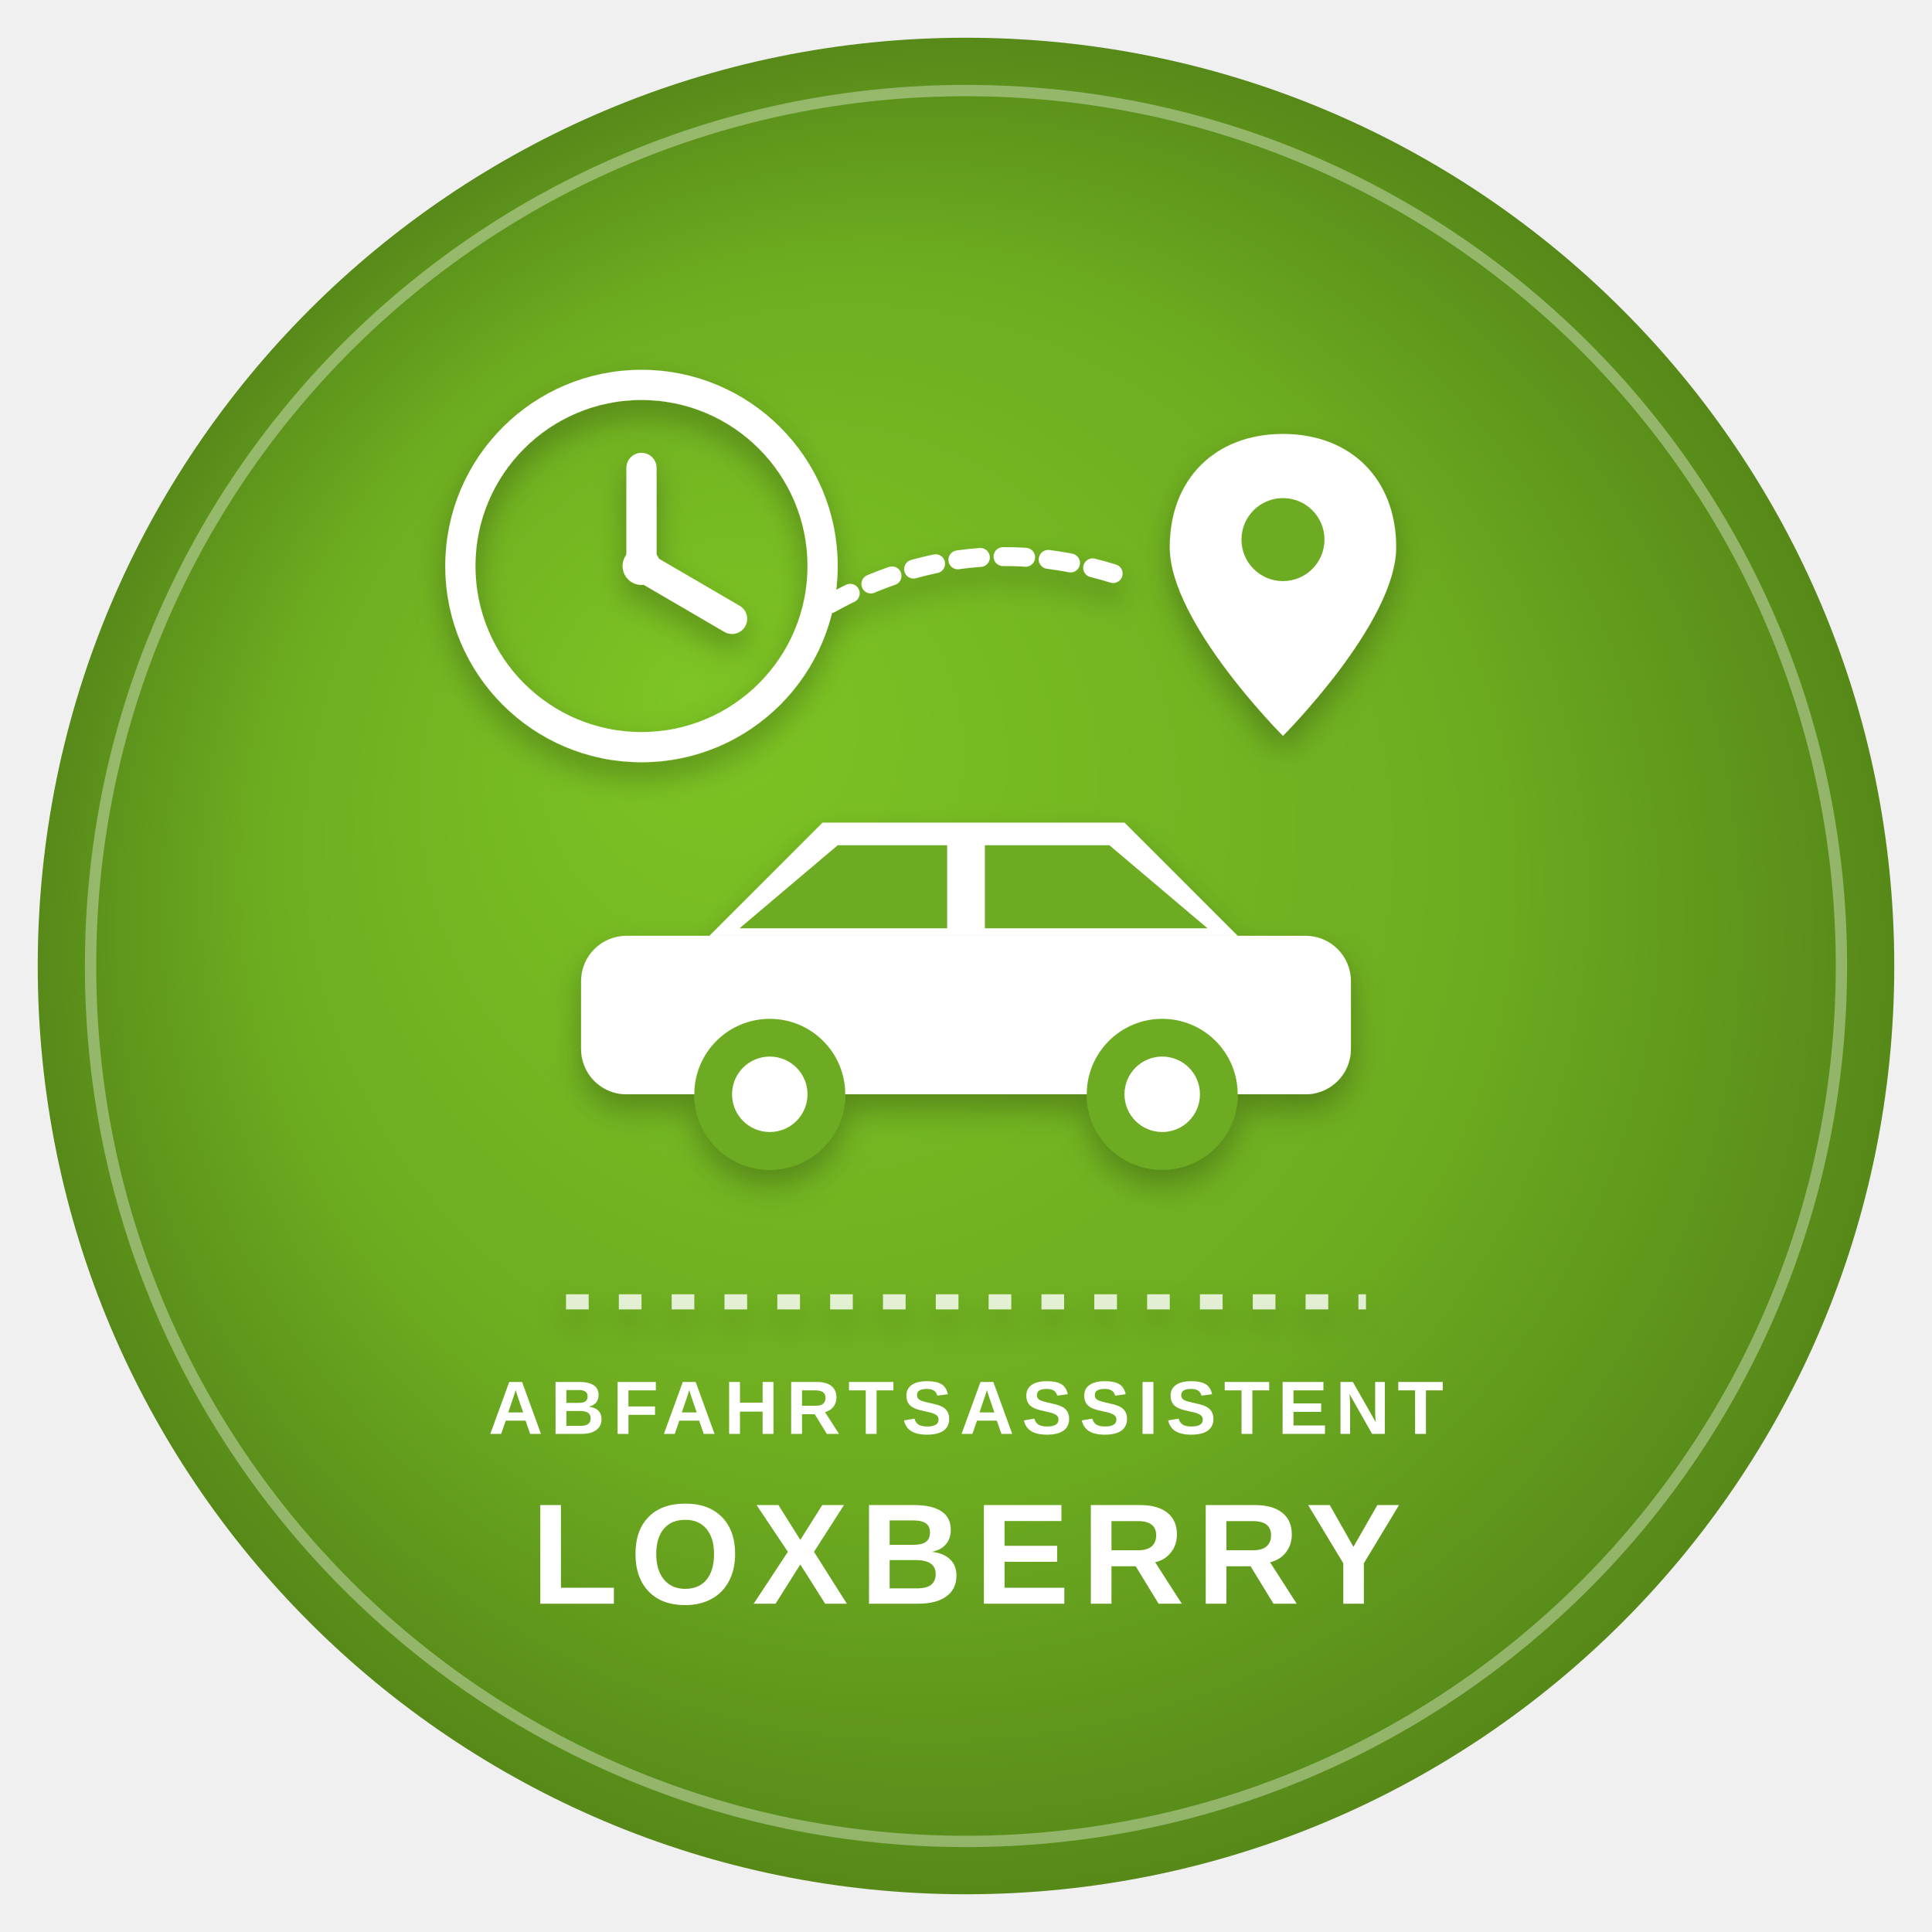
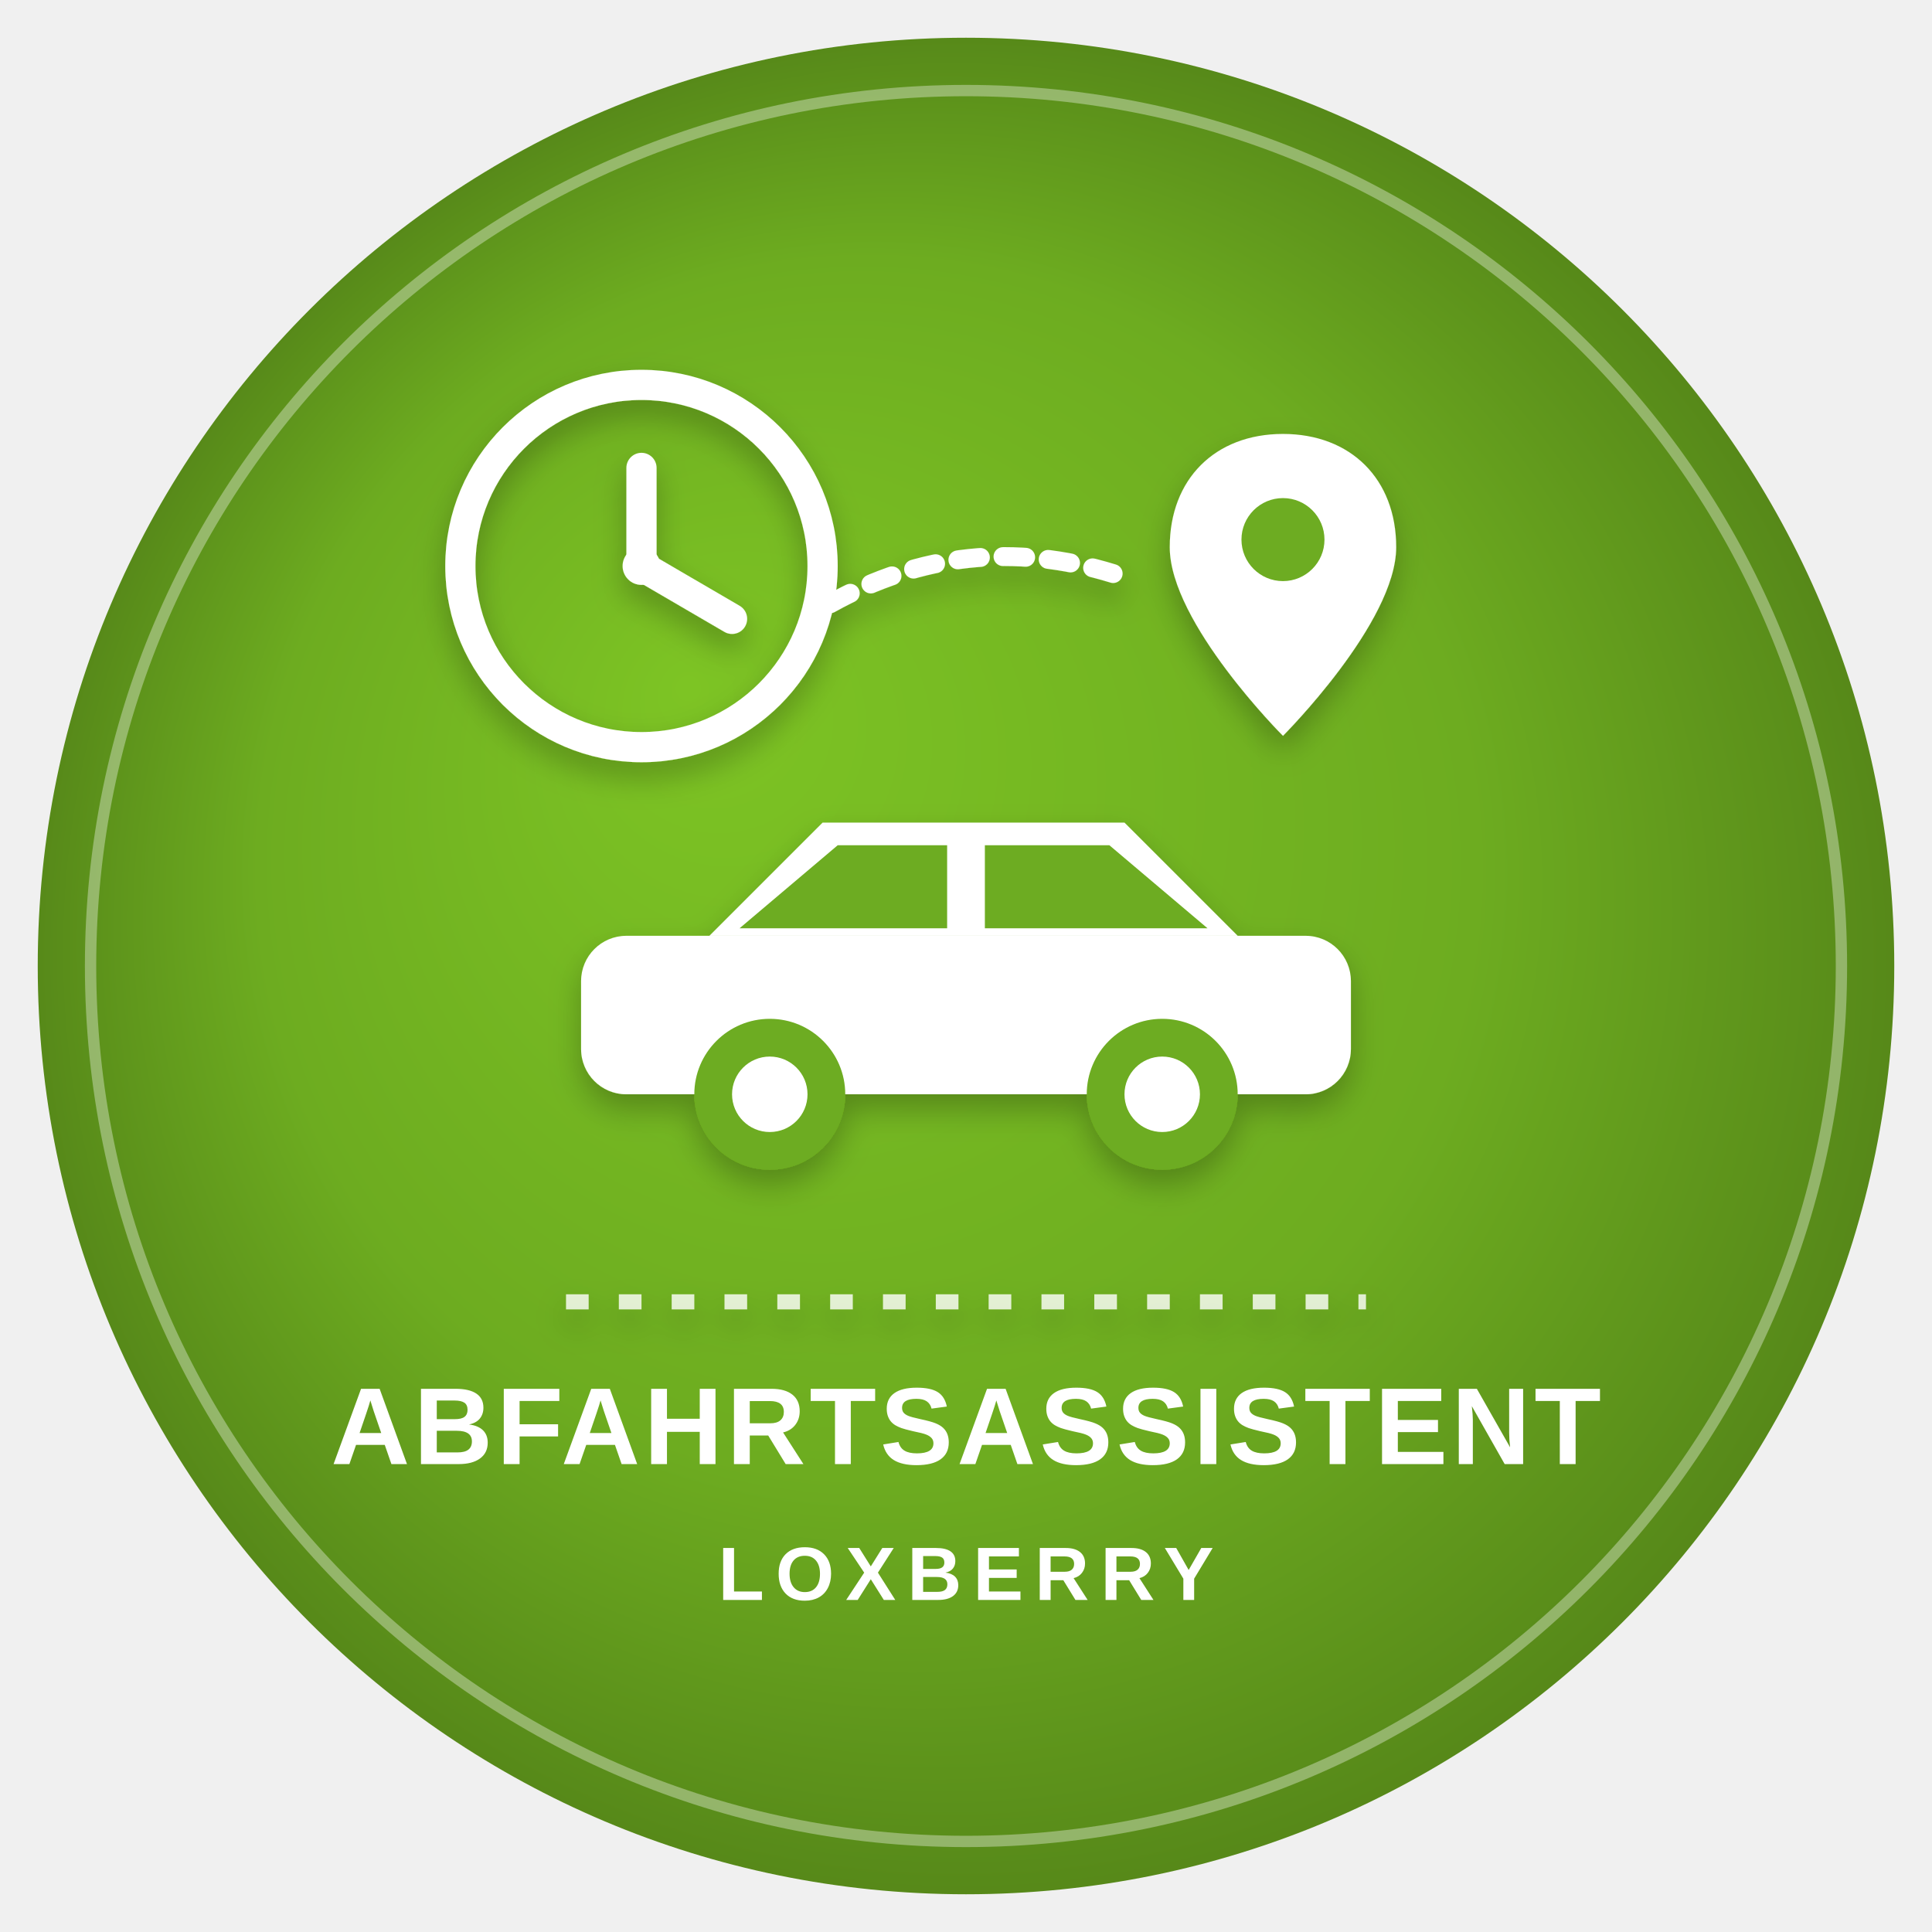
<svg xmlns="http://www.w3.org/2000/svg" width="512" height="512" viewBox="0 0 512 512" version="1.1">
  <defs>
    <radialGradient id="bg-grad" cx="50%" cy="50%" r="50%" fx="35%" fy="35%">
      <stop offset="0%" stop-color="#7dc424" />
      <stop offset="65%" stop-color="#6dac20" />
      <stop offset="100%" stop-color="#568819" />
    </radialGradient>
    <filter id="shadow" x="-10%" y="-10%" width="120%" height="120%">
      <feDropShadow dx="0" dy="4" stdDeviation="4" flood-color="#000000" flood-opacity="0.25" />
    </filter>
  </defs>
  <circle cx="256" cy="256" r="246" fill="url(#bg-grad)" />
  <circle cx="256" cy="256" r="232" fill="none" stroke="#ffffff" stroke-opacity="0.35" stroke-width="3" />
  <g filter="url(#shadow)" fill="#ffffff">
    <g transform="translate(170, 150)">
      <circle cx="0" cy="0" r="48" fill="none" stroke="#ffffff" stroke-width="8" />
      <line x1="0" y1="0" x2="0" y2="-26" stroke="#ffffff" stroke-width="8" stroke-linecap="round" />
      <line x1="0" y1="0" x2="24" y2="14" stroke="#ffffff" stroke-width="8" stroke-linecap="round" />
      <circle cx="0" cy="0" r="5" fill="#ffffff" />
    </g>
    <g transform="translate(340, 145)">
      <path d="M 0 -30 C -18 -30, -30 -18, -30 0 C -30 20, 0 50, 0 50 C 0 50, 30 20, 30 0 C 30 -18, 18 -30, 0 -30 Z" fill="#ffffff" />
      <circle cx="0" cy="-2" r="11" fill="#6dac20" />
    </g>
    <path d="M 220 160 Q 256 140 295 152" stroke="#ffffff" stroke-width="5" stroke-dasharray="6 6" fill="none" stroke-linecap="round" />
    <g transform="translate(256, 260)">
      <rect x="-102" y="-12" width="204" height="42" rx="12" fill="#ffffff" />
      <path d="M -68 -12 L -38 -42 L 42 -42 L 72 -12 Z" fill="#ffffff" />
      <path d="M -60 -14 L -34 -36 L -5 -36 L -5 -14 Z" fill="#6dac20" />
      <path d="M 5 -14 L 5 -36 L 38 -36 L 64 -14 Z" fill="#6dac20" />
      <circle cx="-52" cy="30" r="20" fill="#6dac20" />
      <circle cx="-52" cy="30" r="10" fill="#ffffff" />
      <circle cx="52" cy="30" r="20" fill="#6dac20" />
      <circle cx="52" cy="30" r="10" fill="#ffffff" />
    </g>
    <path d="M 150 345 L 362 345" stroke="#ffffff" stroke-width="4" stroke-dasharray="6 8" opacity="0.8" />
  </g>
-   <text x="256" y="380" text-anchor="middle" fill="#ffffff" font-family="Arial, sans-serif" font-weight="bold" font-size="20" letter-spacing="2">ABFAHRTSASSISTENT</text>
-   <text x="256" y="425" text-anchor="middle" fill="#ffffff" font-family="Arial, sans-serif" font-weight="900" font-size="38" letter-spacing="3">LOXBERRY</text>
+   <text x="256" y="388" text-anchor="middle" fill="#ffffff" font-family="Arial, sans-serif" font-weight="900" font-size="29" letter-spacing="1">ABFAHRTSASSISTENT</text>
+   <text x="256" y="424" text-anchor="middle" fill="#ffffff" font-family="Arial, sans-serif" font-weight="bold" font-size="20" letter-spacing="3">LOXBERRY</text>
</svg>
